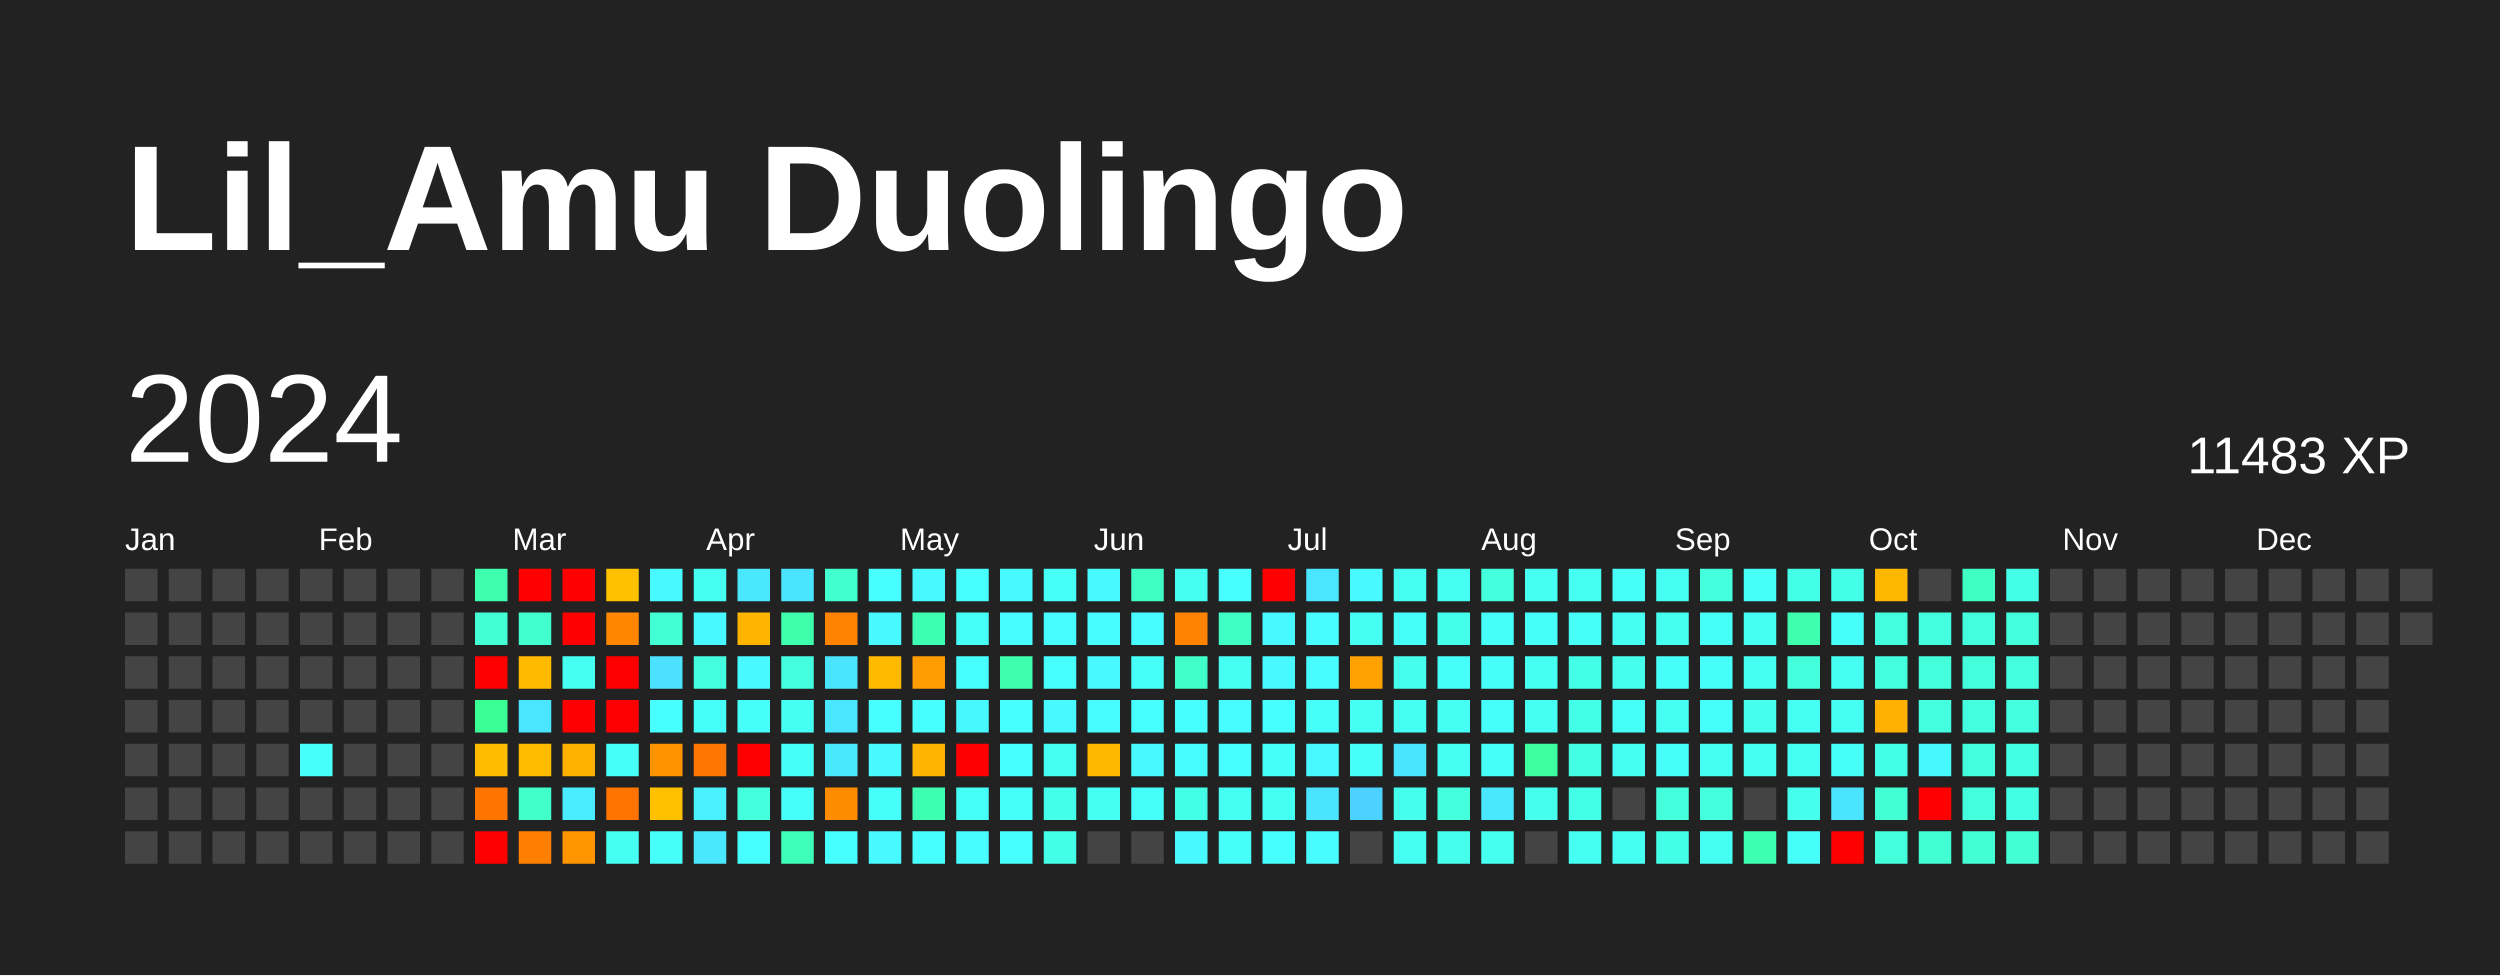
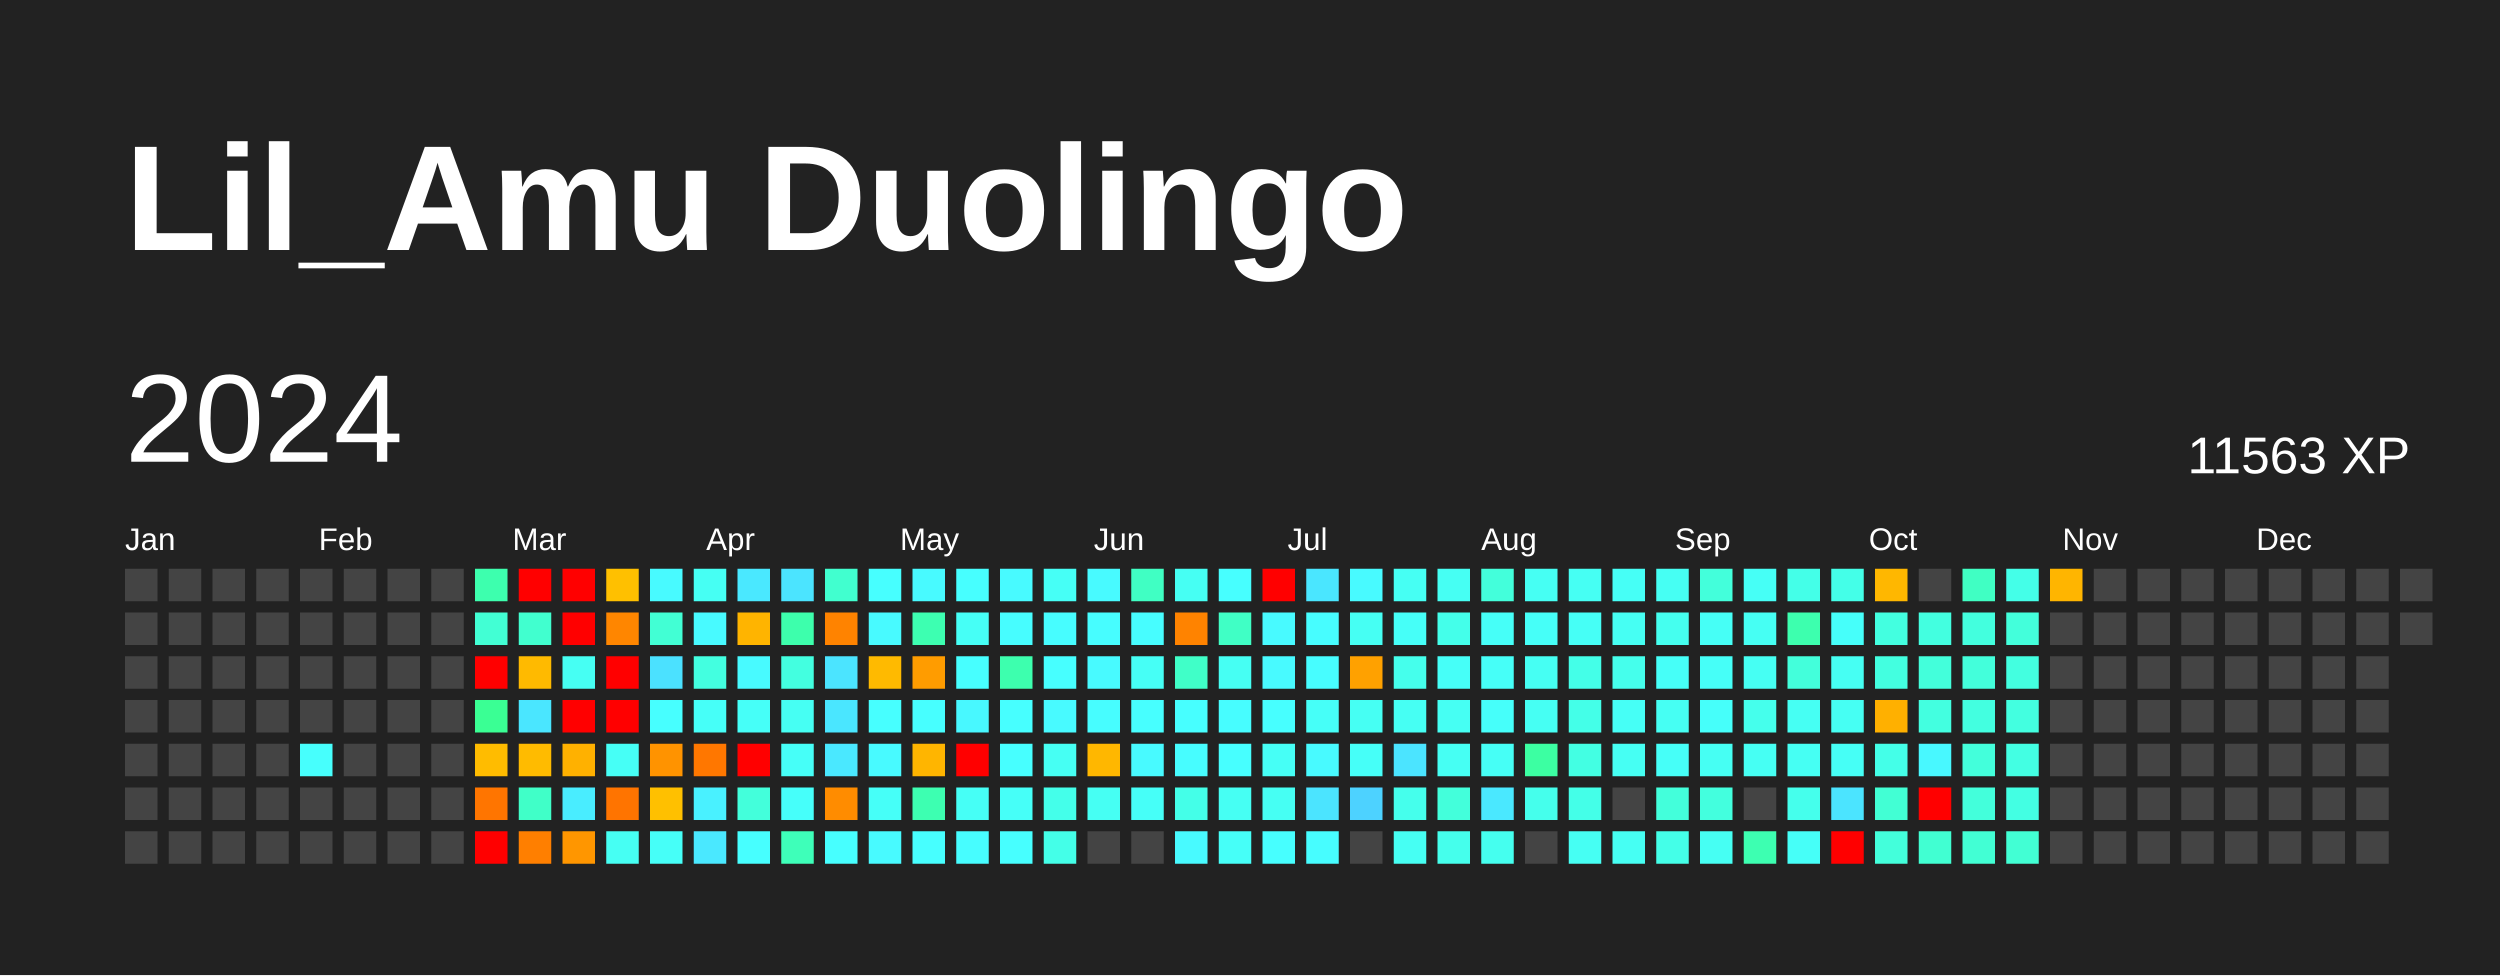
<svg xmlns="http://www.w3.org/2000/svg" baseProfile="full" height="78mm" version="1.1" viewBox="0,0,200,78" width="200mm">
  <defs />
  <rect fill="#222222" height="78" width="200" x="0" y="0" />
  <text fill="#FFFFFF" style="font-size:12px; font-family:Arial; font-weight:bold;" x="10" y="20">Lil_Amu Duolingo</text>
  <text dominant-baseline="hanging" fill="#FFFFFF" style="font-size:10.0px; font-family:Arial;" x="10" y="30">2024</text>
-   <text dominant-baseline="hanging" fill="#FFFFFF" style="font-size:4.125px; font-family:Arial;" x="175" y="35">11483 XP</text>
+   <text dominant-baseline="hanging" fill="#FFFFFF" style="font-size:4.125px; font-family:Arial;" x="175" y="35">11563 XP</text>
  <text fill="#FFFFFF" style="font-size:2.5px; font-family:Arial" x="10.0" y="44">Jan</text>
  <text fill="#FFFFFF" style="font-size:2.5px; font-family:Arial" x="25.5" y="44">Feb</text>
  <text fill="#FFFFFF" style="font-size:2.5px; font-family:Arial" x="41.0" y="44">Mar</text>
  <text fill="#FFFFFF" style="font-size:2.5px; font-family:Arial" x="56.5" y="44">Apr</text>
  <text fill="#FFFFFF" style="font-size:2.5px; font-family:Arial" x="72.0" y="44">May</text>
  <text fill="#FFFFFF" style="font-size:2.5px; font-family:Arial" x="87.5" y="44">Jun</text>
  <text fill="#FFFFFF" style="font-size:2.5px; font-family:Arial" x="103.0" y="44">Jul</text>
  <text fill="#FFFFFF" style="font-size:2.5px; font-family:Arial" x="118.5" y="44">Aug</text>
  <text fill="#FFFFFF" style="font-size:2.5px; font-family:Arial" x="134.0" y="44">Sep</text>
  <text fill="#FFFFFF" style="font-size:2.5px; font-family:Arial" x="149.5" y="44">Oct</text>
  <text fill="#FFFFFF" style="font-size:2.5px; font-family:Arial" x="165.0" y="44">Nov</text>
  <text fill="#FFFFFF" style="font-size:2.5px; font-family:Arial" x="180.5" y="44">Dec</text>
  <rect fill="#444444" height="2.6" width="2.6" x="10.0" y="45.5" />
  <rect fill="#444444" height="2.6" width="2.6" x="10.0" y="49.0" />
  <rect fill="#444444" height="2.6" width="2.6" x="10.0" y="52.5" />
  <rect fill="#444444" height="2.6" width="2.6" x="10.0" y="56.0" />
  <rect fill="#444444" height="2.6" width="2.6" x="10.0" y="59.5" />
  <rect fill="#444444" height="2.6" width="2.6" x="10.0" y="63.0" />
  <rect fill="#444444" height="2.6" width="2.6" x="10.0" y="66.5" />
  <rect fill="#444444" height="2.6" width="2.6" x="13.5" y="45.5" />
  <rect fill="#444444" height="2.6" width="2.6" x="13.5" y="49.0" />
  <rect fill="#444444" height="2.6" width="2.6" x="13.5" y="52.5" />
  <rect fill="#444444" height="2.6" width="2.6" x="13.5" y="56.0" />
  <rect fill="#444444" height="2.6" width="2.6" x="13.5" y="59.5" />
  <rect fill="#444444" height="2.6" width="2.6" x="13.5" y="63.0" />
  <rect fill="#444444" height="2.6" width="2.6" x="13.5" y="66.5" />
  <rect fill="#444444" height="2.6" width="2.6" x="17.0" y="45.5" />
  <rect fill="#444444" height="2.6" width="2.6" x="17.0" y="49.0" />
  <rect fill="#444444" height="2.6" width="2.6" x="17.0" y="52.5" />
  <rect fill="#444444" height="2.6" width="2.6" x="17.0" y="56.0" />
  <rect fill="#444444" height="2.6" width="2.6" x="17.0" y="59.5" />
  <rect fill="#444444" height="2.6" width="2.6" x="17.0" y="63.0" />
  <rect fill="#444444" height="2.6" width="2.6" x="17.0" y="66.5" />
  <rect fill="#444444" height="2.6" width="2.6" x="20.5" y="45.5" />
  <rect fill="#444444" height="2.6" width="2.6" x="20.5" y="49.0" />
  <rect fill="#444444" height="2.6" width="2.6" x="20.5" y="52.5" />
  <rect fill="#444444" height="2.6" width="2.6" x="20.5" y="56.0" />
  <rect fill="#444444" height="2.6" width="2.6" x="20.5" y="59.5" />
  <rect fill="#444444" height="2.6" width="2.6" x="20.5" y="63.0" />
  <rect fill="#444444" height="2.6" width="2.6" x="20.5" y="66.5" />
  <rect fill="#444444" height="2.6" width="2.6" x="24.0" y="45.5" />
  <rect fill="#444444" height="2.6" width="2.6" x="24.0" y="49.0" />
  <rect fill="#444444" height="2.6" width="2.6" x="24.0" y="52.5" />
  <rect fill="#444444" height="2.6" width="2.6" x="24.0" y="56.0" />
  <rect fill="#47fffd" height="2.6" width="2.6" x="24.0" y="59.5" />
  <rect fill="#444444" height="2.6" width="2.6" x="24.0" y="63.0" />
  <rect fill="#444444" height="2.6" width="2.6" x="24.0" y="66.5" />
  <rect fill="#444444" height="2.6" width="2.6" x="27.5" y="45.5" />
  <rect fill="#444444" height="2.6" width="2.6" x="27.5" y="49.0" />
  <rect fill="#444444" height="2.6" width="2.6" x="27.5" y="52.5" />
  <rect fill="#444444" height="2.6" width="2.6" x="27.5" y="56.0" />
  <rect fill="#444444" height="2.6" width="2.6" x="27.5" y="59.5" />
  <rect fill="#444444" height="2.6" width="2.6" x="27.5" y="63.0" />
  <rect fill="#444444" height="2.6" width="2.6" x="27.5" y="66.5" />
  <rect fill="#444444" height="2.6" width="2.6" x="31.0" y="45.5" />
  <rect fill="#444444" height="2.6" width="2.6" x="31.0" y="49.0" />
  <rect fill="#444444" height="2.6" width="2.6" x="31.0" y="52.5" />
  <rect fill="#444444" height="2.6" width="2.6" x="31.0" y="56.0" />
  <rect fill="#444444" height="2.6" width="2.6" x="31.0" y="59.5" />
  <rect fill="#444444" height="2.6" width="2.6" x="31.0" y="63.0" />
  <rect fill="#444444" height="2.6" width="2.6" x="31.0" y="66.5" />
  <rect fill="#444444" height="2.6" width="2.6" x="34.5" y="45.5" />
  <rect fill="#444444" height="2.6" width="2.6" x="34.5" y="49.0" />
  <rect fill="#444444" height="2.6" width="2.6" x="34.5" y="52.5" />
  <rect fill="#444444" height="2.6" width="2.6" x="34.5" y="56.0" />
  <rect fill="#444444" height="2.6" width="2.6" x="34.5" y="59.5" />
  <rect fill="#444444" height="2.6" width="2.6" x="34.5" y="63.0" />
  <rect fill="#444444" height="2.6" width="2.6" x="34.5" y="66.5" />
  <rect fill="#3dffae" height="2.6" width="2.6" x="38.0" y="45.5" />
  <rect fill="#42ffd4" height="2.6" width="2.6" x="38.0" y="49.0" />
  <rect fill="red" height="2.6" width="2.6" x="38.0" y="52.5" />
  <rect fill="#3aff94" height="2.6" width="2.6" x="38.0" y="56.0" />
  <rect fill="#ffbc00" height="2.6" width="2.6" x="38.0" y="59.5" />
  <rect fill="#ff7500" height="2.6" width="2.6" x="38.0" y="63.0" />
  <rect fill="red" height="2.6" width="2.6" x="38.0" y="66.5" />
  <rect fill="red" height="2.6" width="2.6" x="41.5" y="45.5" />
  <rect fill="#41ffcf" height="2.6" width="2.6" x="41.5" y="49.0" />
  <rect fill="#ffba00" height="2.6" width="2.6" x="41.5" y="52.5" />
  <rect fill="#4ae6ff" height="2.6" width="2.6" x="41.5" y="56.0" />
  <rect fill="#ffbb00" height="2.6" width="2.6" x="41.5" y="59.5" />
  <rect fill="#40ffc8" height="2.6" width="2.6" x="41.5" y="63.0" />
  <rect fill="#ff7f00" height="2.6" width="2.6" x="41.5" y="66.5" />
  <rect fill="red" height="2.6" width="2.6" x="45.0" y="45.5" />
  <rect fill="red" height="2.6" width="2.6" x="45.0" y="49.0" />
  <rect fill="#46fff3" height="2.6" width="2.6" x="45.0" y="52.5" />
  <rect fill="red" height="2.6" width="2.6" x="45.0" y="56.0" />
  <rect fill="#ffb100" height="2.6" width="2.6" x="45.0" y="59.5" />
  <rect fill="#49edff" height="2.6" width="2.6" x="45.0" y="63.0" />
  <rect fill="#ff9600" height="2.6" width="2.6" x="45.0" y="66.5" />
  <rect fill="#ffc000" height="2.6" width="2.6" x="48.5" y="45.5" />
  <rect fill="#ff8600" height="2.6" width="2.6" x="48.5" y="49.0" />
  <rect fill="red" height="2.6" width="2.6" x="48.5" y="52.5" />
  <rect fill="red" height="2.6" width="2.6" x="48.5" y="56.0" />
  <rect fill="#46fff6" height="2.6" width="2.6" x="48.5" y="59.5" />
  <rect fill="#ff7400" height="2.6" width="2.6" x="48.5" y="63.0" />
  <rect fill="#46fff3" height="2.6" width="2.6" x="48.5" y="66.5" />
  <rect fill="#48faff" height="2.6" width="2.6" x="52.0" y="45.5" />
  <rect fill="#42ffd4" height="2.6" width="2.6" x="52.0" y="49.0" />
  <rect fill="#4be1ff" height="2.6" width="2.6" x="52.0" y="52.5" />
  <rect fill="#47ffff" height="2.6" width="2.6" x="52.0" y="56.0" />
  <rect fill="#ff9300" height="2.6" width="2.6" x="52.0" y="59.5" />
  <rect fill="#ffc000" height="2.6" width="2.6" x="52.0" y="63.0" />
  <rect fill="#46fff8" height="2.6" width="2.6" x="52.0" y="66.5" />
  <rect fill="#46fff3" height="2.6" width="2.6" x="55.5" y="45.5" />
  <rect fill="#48faff" height="2.6" width="2.6" x="55.5" y="49.0" />
  <rect fill="#43ffe0" height="2.6" width="2.6" x="55.5" y="52.5" />
  <rect fill="#46fff8" height="2.6" width="2.6" x="55.5" y="56.0" />
  <rect fill="#ff7700" height="2.6" width="2.6" x="55.5" y="59.5" />
  <rect fill="#49f1ff" height="2.6" width="2.6" x="55.5" y="63.0" />
  <rect fill="#4ae8ff" height="2.6" width="2.6" x="55.5" y="66.5" />
  <rect fill="#4ae8ff" height="2.6" width="2.6" x="59.0" y="45.5" />
  <rect fill="#ffb400" height="2.6" width="2.6" x="59.0" y="49.0" />
  <rect fill="#48faff" height="2.6" width="2.6" x="59.0" y="52.5" />
  <rect fill="#46fff8" height="2.6" width="2.6" x="59.0" y="56.0" />
  <rect fill="red" height="2.6" width="2.6" x="59.0" y="59.5" />
  <rect fill="#43ffdb" height="2.6" width="2.6" x="59.0" y="63.0" />
  <rect fill="#47ffff" height="2.6" width="2.6" x="59.0" y="66.5" />
  <rect fill="#4be4ff" height="2.6" width="2.6" x="62.5" y="45.5" />
  <rect fill="#3dffac" height="2.6" width="2.6" x="62.5" y="49.0" />
  <rect fill="#43ffe0" height="2.6" width="2.6" x="62.5" y="52.5" />
  <rect fill="#46fff3" height="2.6" width="2.6" x="62.5" y="56.0" />
  <rect fill="#46fff8" height="2.6" width="2.6" x="62.5" y="59.5" />
  <rect fill="#46fffa" height="2.6" width="2.6" x="62.5" y="63.0" />
  <rect fill="#3effb9" height="2.6" width="2.6" x="62.5" y="66.5" />
  <rect fill="#41ffcf" height="2.6" width="2.6" x="66.0" y="45.5" />
  <rect fill="#ff8300" height="2.6" width="2.6" x="66.0" y="49.0" />
  <rect fill="#4be4ff" height="2.6" width="2.6" x="66.0" y="52.5" />
  <rect fill="#4ae6ff" height="2.6" width="2.6" x="66.0" y="56.0" />
  <rect fill="#4ae8ff" height="2.6" width="2.6" x="66.0" y="59.5" />
  <rect fill="#ff8c00" height="2.6" width="2.6" x="66.0" y="63.0" />
  <rect fill="#47ffff" height="2.6" width="2.6" x="66.0" y="66.5" />
  <rect fill="#47ffff" height="2.6" width="2.6" x="69.5" y="45.5" />
  <rect fill="#48faff" height="2.6" width="2.6" x="69.5" y="49.0" />
  <rect fill="#ffba00" height="2.6" width="2.6" x="69.5" y="52.5" />
  <rect fill="#47ffff" height="2.6" width="2.6" x="69.5" y="56.0" />
  <rect fill="#48faff" height="2.6" width="2.6" x="69.5" y="59.5" />
  <rect fill="#46fff8" height="2.6" width="2.6" x="69.5" y="63.0" />
  <rect fill="#48faff" height="2.6" width="2.6" x="69.5" y="66.5" />
  <rect fill="#48faff" height="2.6" width="2.6" x="73.0" y="45.5" />
  <rect fill="#3dffb1" height="2.6" width="2.6" x="73.0" y="49.0" />
  <rect fill="#ff9c00" height="2.6" width="2.6" x="73.0" y="52.5" />
  <rect fill="#47ffff" height="2.6" width="2.6" x="73.0" y="56.0" />
  <rect fill="#ffb500" height="2.6" width="2.6" x="73.0" y="59.5" />
  <rect fill="#3dffb1" height="2.6" width="2.6" x="73.0" y="63.0" />
  <rect fill="#47ffff" height="2.6" width="2.6" x="73.0" y="66.5" />
  <rect fill="#47ffff" height="2.6" width="2.6" x="76.5" y="45.5" />
  <rect fill="#46fff6" height="2.6" width="2.6" x="76.5" y="49.0" />
  <rect fill="#47ffff" height="2.6" width="2.6" x="76.5" y="52.5" />
  <rect fill="#48f8ff" height="2.6" width="2.6" x="76.5" y="56.0" />
  <rect fill="red" height="2.6" width="2.6" x="76.5" y="59.5" />
  <rect fill="#46fff6" height="2.6" width="2.6" x="76.5" y="63.0" />
  <rect fill="#47fdff" height="2.6" width="2.6" x="76.5" y="66.5" />
  <rect fill="#48faff" height="2.6" width="2.6" x="80.0" y="45.5" />
  <rect fill="#47fdff" height="2.6" width="2.6" x="80.0" y="49.0" />
  <rect fill="#3dffae" height="2.6" width="2.6" x="80.0" y="52.5" />
  <rect fill="#47ffff" height="2.6" width="2.6" x="80.0" y="56.0" />
  <rect fill="#47ffff" height="2.6" width="2.6" x="80.0" y="59.5" />
  <rect fill="#46fff8" height="2.6" width="2.6" x="80.0" y="63.0" />
  <rect fill="#47ffff" height="2.6" width="2.6" x="80.0" y="66.5" />
  <rect fill="#46fff6" height="2.6" width="2.6" x="83.5" y="45.5" />
  <rect fill="#47fdff" height="2.6" width="2.6" x="83.5" y="49.0" />
  <rect fill="#47ffff" height="2.6" width="2.6" x="83.5" y="52.5" />
  <rect fill="#48faff" height="2.6" width="2.6" x="83.5" y="56.0" />
  <rect fill="#46fff3" height="2.6" width="2.6" x="83.5" y="59.5" />
  <rect fill="#44ffea" height="2.6" width="2.6" x="83.5" y="63.0" />
  <rect fill="#44ffe8" height="2.6" width="2.6" x="83.5" y="66.5" />
  <rect fill="#48faff" height="2.6" width="2.6" x="87.0" y="45.5" />
  <rect fill="#47fdff" height="2.6" width="2.6" x="87.0" y="49.0" />
  <rect fill="#48faff" height="2.6" width="2.6" x="87.0" y="52.5" />
  <rect fill="#47fdff" height="2.6" width="2.6" x="87.0" y="56.0" />
  <rect fill="#ffb700" height="2.6" width="2.6" x="87.0" y="59.5" />
  <rect fill="#46fff3" height="2.6" width="2.6" x="87.0" y="63.0" />
  <rect fill="#444444" height="2.6" width="2.6" x="87.0" y="66.5" />
  <rect fill="#40ffc3" height="2.6" width="2.6" x="90.5" y="45.5" />
  <rect fill="#47fdff" height="2.6" width="2.6" x="90.5" y="49.0" />
  <rect fill="#46fff6" height="2.6" width="2.6" x="90.5" y="52.5" />
  <rect fill="#47ffff" height="2.6" width="2.6" x="90.5" y="56.0" />
  <rect fill="#48faff" height="2.6" width="2.6" x="90.5" y="59.5" />
  <rect fill="#46fff8" height="2.6" width="2.6" x="90.5" y="63.0" />
  <rect fill="#444444" height="2.6" width="2.6" x="90.5" y="66.5" />
  <rect fill="#46fff3" height="2.6" width="2.6" x="94.0" y="45.5" />
  <rect fill="#ff8300" height="2.6" width="2.6" x="94.0" y="49.0" />
  <rect fill="#40ffc8" height="2.6" width="2.6" x="94.0" y="52.5" />
  <rect fill="#47ffff" height="2.6" width="2.6" x="94.0" y="56.0" />
  <rect fill="#47fdff" height="2.6" width="2.6" x="94.0" y="59.5" />
  <rect fill="#44ffe8" height="2.6" width="2.6" x="94.0" y="63.0" />
  <rect fill="#48faff" height="2.6" width="2.6" x="94.0" y="66.5" />
  <rect fill="#47ffff" height="2.6" width="2.6" x="97.5" y="45.5" />
  <rect fill="#40ffc5" height="2.6" width="2.6" x="97.5" y="49.0" />
  <rect fill="#46fff3" height="2.6" width="2.6" x="97.5" y="52.5" />
  <rect fill="#47fdff" height="2.6" width="2.6" x="97.5" y="56.0" />
  <rect fill="#47ffff" height="2.6" width="2.6" x="97.5" y="59.5" />
  <rect fill="#46fff3" height="2.6" width="2.6" x="97.5" y="63.0" />
  <rect fill="#46fff8" height="2.6" width="2.6" x="97.5" y="66.5" />
  <rect fill="red" height="2.6" width="2.6" x="101.0" y="45.5" />
  <rect fill="#48faff" height="2.6" width="2.6" x="101.0" y="49.0" />
  <rect fill="#48faff" height="2.6" width="2.6" x="101.0" y="52.5" />
  <rect fill="#47ffff" height="2.6" width="2.6" x="101.0" y="56.0" />
  <rect fill="#46fff6" height="2.6" width="2.6" x="101.0" y="59.5" />
  <rect fill="#46fff3" height="2.6" width="2.6" x="101.0" y="63.0" />
  <rect fill="#47ffff" height="2.6" width="2.6" x="101.0" y="66.5" />
  <rect fill="#4ae6ff" height="2.6" width="2.6" x="104.5" y="45.5" />
  <rect fill="#47fdff" height="2.6" width="2.6" x="104.5" y="49.0" />
  <rect fill="#47fdff" height="2.6" width="2.6" x="104.5" y="52.5" />
  <rect fill="#46fff8" height="2.6" width="2.6" x="104.5" y="56.0" />
  <rect fill="#48faff" height="2.6" width="2.6" x="104.5" y="59.5" />
  <rect fill="#4be4ff" height="2.6" width="2.6" x="104.5" y="63.0" />
  <rect fill="#47fdff" height="2.6" width="2.6" x="104.5" y="66.5" />
  <rect fill="#48faff" height="2.6" width="2.6" x="108.0" y="45.5" />
  <rect fill="#46fff3" height="2.6" width="2.6" x="108.0" y="49.0" />
  <rect fill="#ffa100" height="2.6" width="2.6" x="108.0" y="52.5" />
  <rect fill="#46fff3" height="2.6" width="2.6" x="108.0" y="56.0" />
  <rect fill="#46fff8" height="2.6" width="2.6" x="108.0" y="59.5" />
  <rect fill="#4dd2ff" height="2.6" width="2.6" x="108.0" y="63.0" />
  <rect fill="#444444" height="2.6" width="2.6" x="108.0" y="66.5" />
  <rect fill="#46fff3" height="2.6" width="2.6" x="111.5" y="45.5" />
  <rect fill="#46fff8" height="2.6" width="2.6" x="111.5" y="49.0" />
  <rect fill="#45ffec" height="2.6" width="2.6" x="111.5" y="52.5" />
  <rect fill="#46fff3" height="2.6" width="2.6" x="111.5" y="56.0" />
  <rect fill="#4be4ff" height="2.6" width="2.6" x="111.5" y="59.5" />
  <rect fill="#45ffec" height="2.6" width="2.6" x="111.5" y="63.0" />
  <rect fill="#46fff3" height="2.6" width="2.6" x="111.5" y="66.5" />
  <rect fill="#46fff3" height="2.6" width="2.6" x="115.0" y="45.5" />
  <rect fill="#44ffea" height="2.6" width="2.6" x="115.0" y="49.0" />
  <rect fill="#46fff8" height="2.6" width="2.6" x="115.0" y="52.5" />
  <rect fill="#46fff3" height="2.6" width="2.6" x="115.0" y="56.0" />
  <rect fill="#46fff3" height="2.6" width="2.6" x="115.0" y="59.5" />
  <rect fill="#43ffdb" height="2.6" width="2.6" x="115.0" y="63.0" />
  <rect fill="#45ffec" height="2.6" width="2.6" x="115.0" y="66.5" />
  <rect fill="#43ffdb" height="2.6" width="2.6" x="118.5" y="45.5" />
  <rect fill="#46fff8" height="2.6" width="2.6" x="118.5" y="49.0" />
  <rect fill="#46fff8" height="2.6" width="2.6" x="118.5" y="52.5" />
  <rect fill="#46fffa" height="2.6" width="2.6" x="118.5" y="56.0" />
  <rect fill="#46fff6" height="2.6" width="2.6" x="118.5" y="59.5" />
  <rect fill="#4ae8ff" height="2.6" width="2.6" x="118.5" y="63.0" />
  <rect fill="#45ffef" height="2.6" width="2.6" x="118.5" y="66.5" />
  <rect fill="#46fff3" height="2.6" width="2.6" x="122.0" y="45.5" />
  <rect fill="#46fff8" height="2.6" width="2.6" x="122.0" y="49.0" />
  <rect fill="#46fff3" height="2.6" width="2.6" x="122.0" y="52.5" />
  <rect fill="#46fff3" height="2.6" width="2.6" x="122.0" y="56.0" />
  <rect fill="#3cffa2" height="2.6" width="2.6" x="122.0" y="59.5" />
  <rect fill="#45ffec" height="2.6" width="2.6" x="122.0" y="63.0" />
  <rect fill="#444444" height="2.6" width="2.6" x="122.0" y="66.5" />
  <rect fill="#46fff3" height="2.6" width="2.6" x="125.5" y="45.5" />
  <rect fill="#46fff6" height="2.6" width="2.6" x="125.5" y="49.0" />
  <rect fill="#44ffe8" height="2.6" width="2.6" x="125.5" y="52.5" />
  <rect fill="#44ffe8" height="2.6" width="2.6" x="125.5" y="56.0" />
  <rect fill="#43ffe3" height="2.6" width="2.6" x="125.5" y="59.5" />
  <rect fill="#44ffe8" height="2.6" width="2.6" x="125.5" y="63.0" />
  <rect fill="#46fff3" height="2.6" width="2.6" x="125.5" y="66.5" />
  <rect fill="#46fff6" height="2.6" width="2.6" x="129.0" y="45.5" />
  <rect fill="#46fff3" height="2.6" width="2.6" x="129.0" y="49.0" />
  <rect fill="#45ffec" height="2.6" width="2.6" x="129.0" y="52.5" />
  <rect fill="#46fff6" height="2.6" width="2.6" x="129.0" y="56.0" />
  <rect fill="#46fff3" height="2.6" width="2.6" x="129.0" y="59.5" />
  <rect fill="#444444" height="2.6" width="2.6" x="129.0" y="63.0" />
  <rect fill="#46fff3" height="2.6" width="2.6" x="129.0" y="66.5" />
  <rect fill="#46fff3" height="2.6" width="2.6" x="132.5" y="45.5" />
  <rect fill="#45ffef" height="2.6" width="2.6" x="132.5" y="49.0" />
  <rect fill="#46fff8" height="2.6" width="2.6" x="132.5" y="52.5" />
  <rect fill="#46fff3" height="2.6" width="2.6" x="132.5" y="56.0" />
  <rect fill="#46fff8" height="2.6" width="2.6" x="132.5" y="59.5" />
  <rect fill="#43ffdb" height="2.6" width="2.6" x="132.5" y="63.0" />
  <rect fill="#44ffe8" height="2.6" width="2.6" x="132.5" y="66.5" />
  <rect fill="#43ffdb" height="2.6" width="2.6" x="136.0" y="45.5" />
  <rect fill="#46fff6" height="2.6" width="2.6" x="136.0" y="49.0" />
  <rect fill="#46fff8" height="2.6" width="2.6" x="136.0" y="52.5" />
  <rect fill="#46fffa" height="2.6" width="2.6" x="136.0" y="56.0" />
  <rect fill="#46fff3" height="2.6" width="2.6" x="136.0" y="59.5" />
  <rect fill="#43ffde" height="2.6" width="2.6" x="136.0" y="63.0" />
  <rect fill="#46fff3" height="2.6" width="2.6" x="136.0" y="66.5" />
  <rect fill="#46fff6" height="2.6" width="2.6" x="139.5" y="45.5" />
  <rect fill="#46fff3" height="2.6" width="2.6" x="139.5" y="49.0" />
  <rect fill="#46fff3" height="2.6" width="2.6" x="139.5" y="52.5" />
  <rect fill="#45ffec" height="2.6" width="2.6" x="139.5" y="56.0" />
  <rect fill="#46fff3" height="2.6" width="2.6" x="139.5" y="59.5" />
  <rect fill="#444444" height="2.6" width="2.6" x="139.5" y="63.0" />
  <rect fill="#3dffb1" height="2.6" width="2.6" x="139.5" y="66.5" />
  <rect fill="#44ffe8" height="2.6" width="2.6" x="143.0" y="45.5" />
  <rect fill="#3dffae" height="2.6" width="2.6" x="143.0" y="49.0" />
  <rect fill="#43ffdb" height="2.6" width="2.6" x="143.0" y="52.5" />
  <rect fill="#46fff3" height="2.6" width="2.6" x="143.0" y="56.0" />
  <rect fill="#46fff3" height="2.6" width="2.6" x="143.0" y="59.5" />
  <rect fill="#45ffec" height="2.6" width="2.6" x="143.0" y="63.0" />
  <rect fill="#46fff8" height="2.6" width="2.6" x="143.0" y="66.5" />
  <rect fill="#44ffe8" height="2.6" width="2.6" x="146.5" y="45.5" />
  <rect fill="#46fffa" height="2.6" width="2.6" x="146.5" y="49.0" />
  <rect fill="#46fff3" height="2.6" width="2.6" x="146.5" y="52.5" />
  <rect fill="#46fff3" height="2.6" width="2.6" x="146.5" y="56.0" />
  <rect fill="#46fff6" height="2.6" width="2.6" x="146.5" y="59.5" />
  <rect fill="#4be4ff" height="2.6" width="2.6" x="146.5" y="63.0" />
  <rect fill="red" height="2.6" width="2.6" x="146.5" y="66.5" />
  <rect fill="#ffb700" height="2.6" width="2.6" x="150.0" y="45.5" />
  <rect fill="#43ffe0" height="2.6" width="2.6" x="150.0" y="49.0" />
  <rect fill="#43ffe0" height="2.6" width="2.6" x="150.0" y="52.5" />
  <rect fill="#ffb000" height="2.6" width="2.6" x="150.0" y="56.0" />
  <rect fill="#44ffe8" height="2.6" width="2.6" x="150.0" y="59.5" />
  <rect fill="#42ffd4" height="2.6" width="2.6" x="150.0" y="63.0" />
  <rect fill="#43ffdb" height="2.6" width="2.6" x="150.0" y="66.5" />
  <rect fill="#444444" height="2.6" width="2.6" x="153.5" y="45.5" />
  <rect fill="#43ffe0" height="2.6" width="2.6" x="153.5" y="49.0" />
  <rect fill="#43ffdb" height="2.6" width="2.6" x="153.5" y="52.5" />
  <rect fill="#43ffe0" height="2.6" width="2.6" x="153.5" y="56.0" />
  <rect fill="#48f8ff" height="2.6" width="2.6" x="153.5" y="59.5" />
  <rect fill="red" height="2.6" width="2.6" x="153.5" y="63.0" />
  <rect fill="#41ffd2" height="2.6" width="2.6" x="153.5" y="66.5" />
  <rect fill="#40ffc3" height="2.6" width="2.6" x="157.0" y="45.5" />
  <rect fill="#43ffde" height="2.6" width="2.6" x="157.0" y="49.0" />
  <rect fill="#43ffdb" height="2.6" width="2.6" x="157.0" y="52.5" />
  <rect fill="#43ffe0" height="2.6" width="2.6" x="157.0" y="56.0" />
  <rect fill="#43ffdb" height="2.6" width="2.6" x="157.0" y="59.5" />
  <rect fill="#43ffdb" height="2.6" width="2.6" x="157.0" y="63.0" />
  <rect fill="#42ffd4" height="2.6" width="2.6" x="157.0" y="66.5" />
  <rect fill="#44ffe8" height="2.6" width="2.6" x="160.5" y="45.5" />
  <rect fill="#43ffdb" height="2.6" width="2.6" x="160.5" y="49.0" />
  <rect fill="#43ffe0" height="2.6" width="2.6" x="160.5" y="52.5" />
  <rect fill="#43ffe0" height="2.6" width="2.6" x="160.5" y="56.0" />
  <rect fill="#43ffe3" height="2.6" width="2.6" x="160.5" y="59.5" />
  <rect fill="#43ffe3" height="2.6" width="2.6" x="160.5" y="63.0" />
  <rect fill="#42ffd4" height="2.6" width="2.6" x="160.5" y="66.5" />
-   <rect fill="#444444" height="2.6" width="2.6" x="164.0" y="45.5" />
+   <rect fill="#ffb500" height="2.6" width="2.6" x="164.0" y="45.5" />
  <rect fill="#444444" height="2.6" width="2.6" x="164.0" y="49.0" />
  <rect fill="#444444" height="2.6" width="2.6" x="164.0" y="52.5" />
  <rect fill="#444444" height="2.6" width="2.6" x="164.0" y="56.0" />
  <rect fill="#444444" height="2.6" width="2.6" x="164.0" y="59.5" />
  <rect fill="#444444" height="2.6" width="2.6" x="164.0" y="63.0" />
  <rect fill="#444444" height="2.6" width="2.6" x="164.0" y="66.5" />
  <rect fill="#444444" height="2.6" width="2.6" x="167.5" y="45.5" />
  <rect fill="#444444" height="2.6" width="2.6" x="167.5" y="49.0" />
  <rect fill="#444444" height="2.6" width="2.6" x="167.5" y="52.5" />
  <rect fill="#444444" height="2.6" width="2.6" x="167.5" y="56.0" />
  <rect fill="#444444" height="2.6" width="2.6" x="167.5" y="59.5" />
  <rect fill="#444444" height="2.6" width="2.6" x="167.5" y="63.0" />
  <rect fill="#444444" height="2.6" width="2.6" x="167.5" y="66.5" />
  <rect fill="#444444" height="2.6" width="2.6" x="171.0" y="45.5" />
  <rect fill="#444444" height="2.6" width="2.6" x="171.0" y="49.0" />
  <rect fill="#444444" height="2.6" width="2.6" x="171.0" y="52.5" />
  <rect fill="#444444" height="2.6" width="2.6" x="171.0" y="56.0" />
  <rect fill="#444444" height="2.6" width="2.6" x="171.0" y="59.5" />
  <rect fill="#444444" height="2.6" width="2.6" x="171.0" y="63.0" />
  <rect fill="#444444" height="2.6" width="2.6" x="171.0" y="66.5" />
  <rect fill="#444444" height="2.6" width="2.6" x="174.5" y="45.5" />
  <rect fill="#444444" height="2.6" width="2.6" x="174.5" y="49.0" />
  <rect fill="#444444" height="2.6" width="2.6" x="174.5" y="52.5" />
  <rect fill="#444444" height="2.6" width="2.6" x="174.5" y="56.0" />
  <rect fill="#444444" height="2.6" width="2.6" x="174.5" y="59.5" />
  <rect fill="#444444" height="2.6" width="2.6" x="174.5" y="63.0" />
  <rect fill="#444444" height="2.6" width="2.6" x="174.5" y="66.5" />
  <rect fill="#444444" height="2.6" width="2.6" x="178.0" y="45.5" />
  <rect fill="#444444" height="2.6" width="2.6" x="178.0" y="49.0" />
  <rect fill="#444444" height="2.6" width="2.6" x="178.0" y="52.5" />
  <rect fill="#444444" height="2.6" width="2.6" x="178.0" y="56.0" />
  <rect fill="#444444" height="2.6" width="2.6" x="178.0" y="59.5" />
  <rect fill="#444444" height="2.6" width="2.6" x="178.0" y="63.0" />
  <rect fill="#444444" height="2.6" width="2.6" x="178.0" y="66.5" />
  <rect fill="#444444" height="2.6" width="2.6" x="181.5" y="45.5" />
  <rect fill="#444444" height="2.6" width="2.6" x="181.5" y="49.0" />
  <rect fill="#444444" height="2.6" width="2.6" x="181.5" y="52.5" />
  <rect fill="#444444" height="2.6" width="2.6" x="181.5" y="56.0" />
  <rect fill="#444444" height="2.6" width="2.6" x="181.5" y="59.5" />
  <rect fill="#444444" height="2.6" width="2.6" x="181.5" y="63.0" />
  <rect fill="#444444" height="2.6" width="2.6" x="181.5" y="66.5" />
  <rect fill="#444444" height="2.6" width="2.6" x="185.0" y="45.5" />
  <rect fill="#444444" height="2.6" width="2.6" x="185.0" y="49.0" />
  <rect fill="#444444" height="2.6" width="2.6" x="185.0" y="52.5" />
  <rect fill="#444444" height="2.6" width="2.6" x="185.0" y="56.0" />
  <rect fill="#444444" height="2.6" width="2.6" x="185.0" y="59.5" />
  <rect fill="#444444" height="2.6" width="2.6" x="185.0" y="63.0" />
  <rect fill="#444444" height="2.6" width="2.6" x="185.0" y="66.5" />
  <rect fill="#444444" height="2.6" width="2.6" x="188.5" y="45.5" />
  <rect fill="#444444" height="2.6" width="2.6" x="188.5" y="49.0" />
  <rect fill="#444444" height="2.6" width="2.6" x="188.5" y="52.5" />
  <rect fill="#444444" height="2.6" width="2.6" x="188.5" y="56.0" />
  <rect fill="#444444" height="2.6" width="2.6" x="188.5" y="59.5" />
  <rect fill="#444444" height="2.6" width="2.6" x="188.5" y="63.0" />
  <rect fill="#444444" height="2.6" width="2.6" x="188.5" y="66.5" />
  <rect fill="#444444" height="2.6" width="2.6" x="192.0" y="45.5" />
  <rect fill="#444444" height="2.6" width="2.6" x="192.0" y="49.0" />
</svg>
